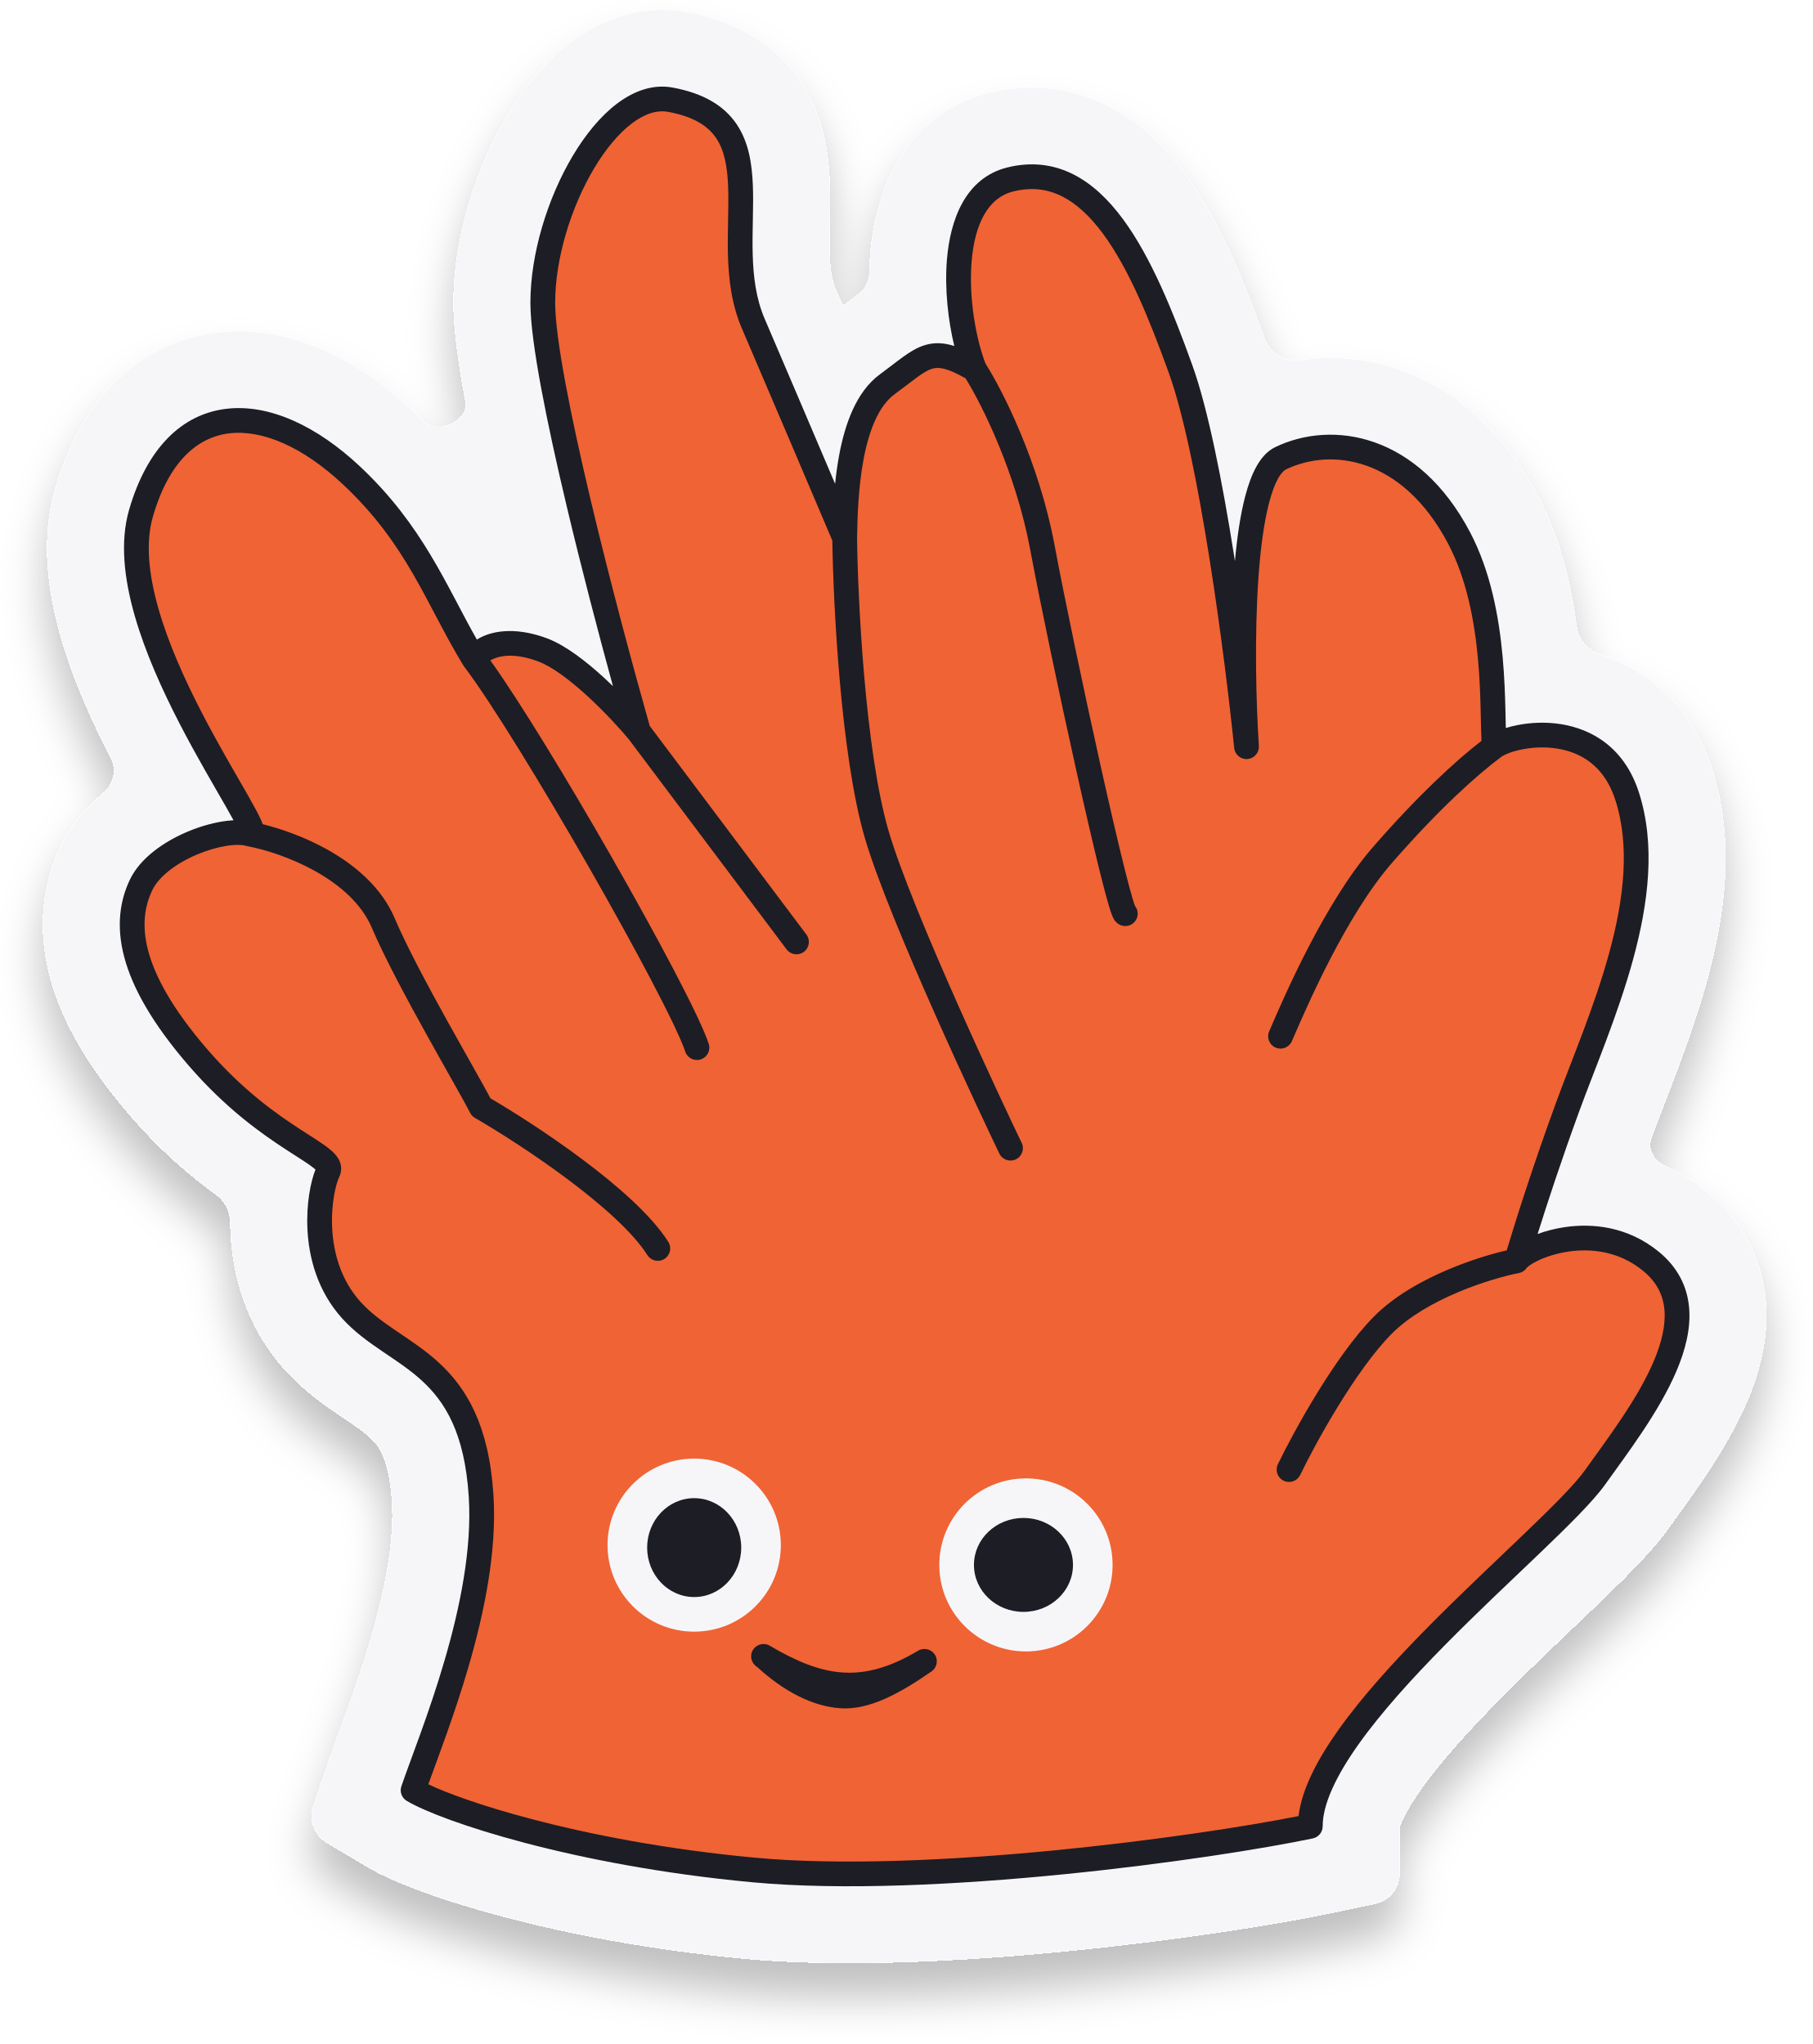
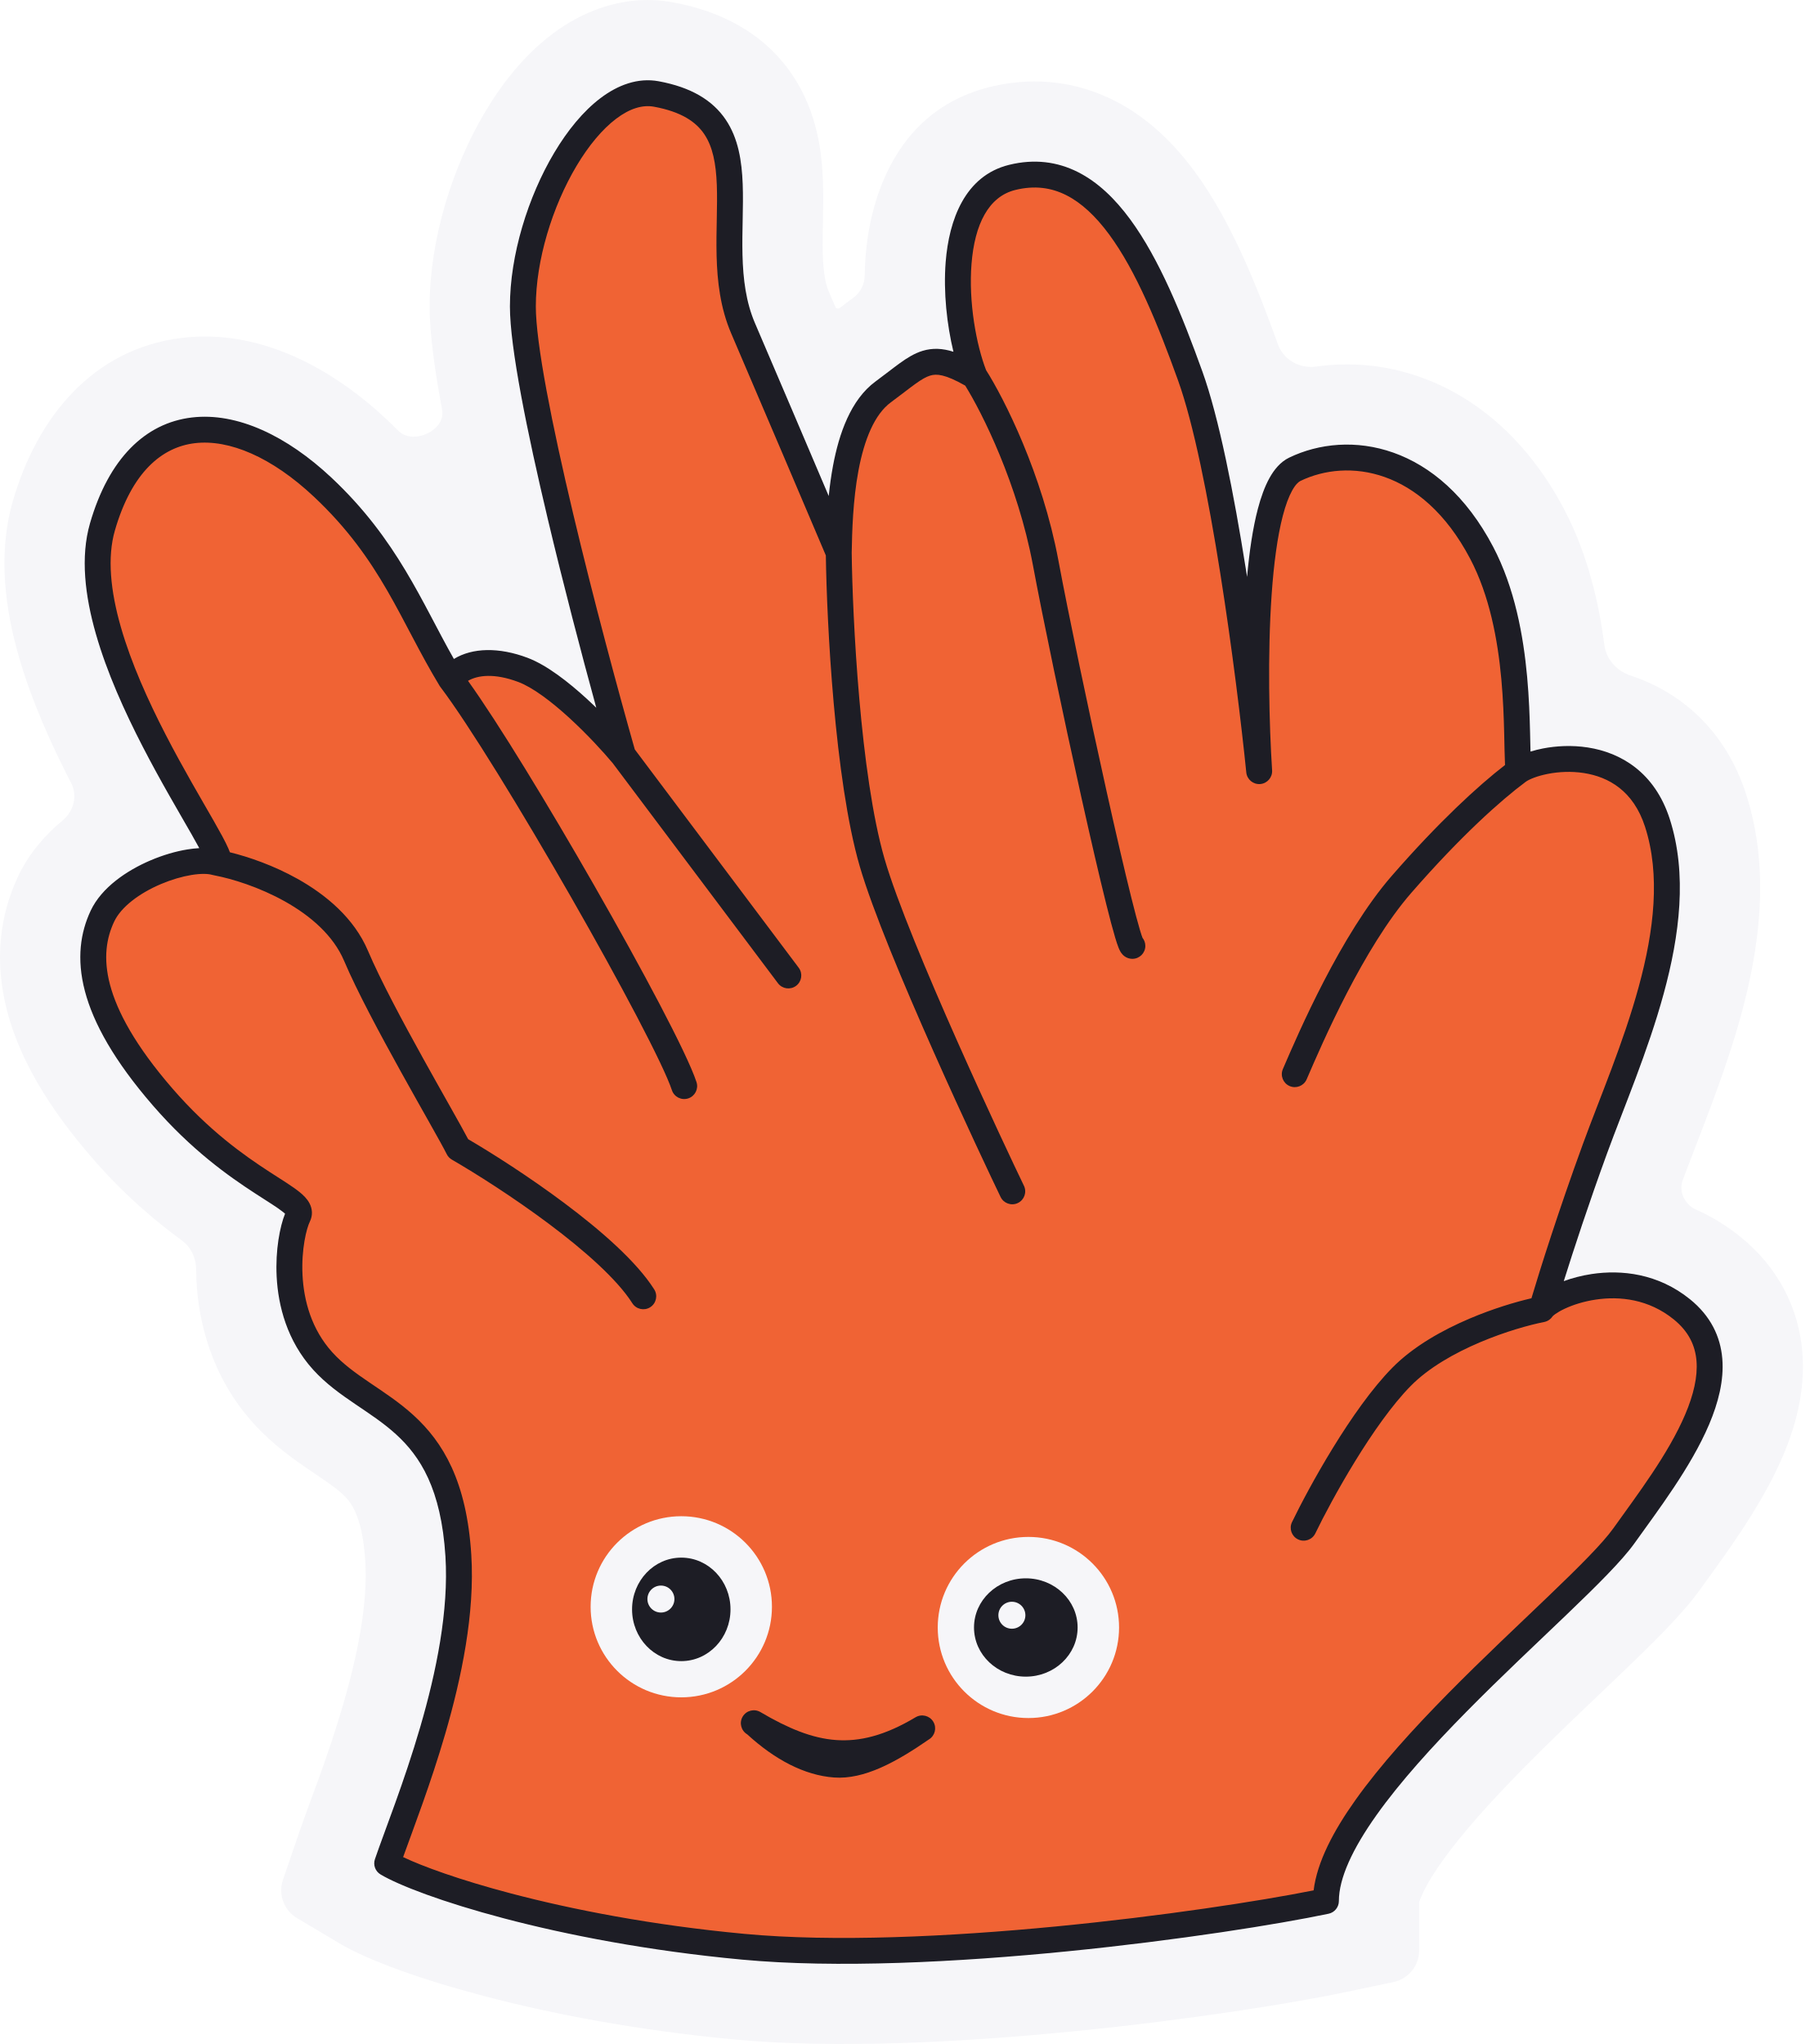
- <svg xmlns="http://www.w3.org/2000/svg" width="219" height="247" viewBox="0 0 219 247" fill="none">
-   <g filter="url(#filter0_d_2037_5227)">
-     <path d="M82.673 1.426C76.946 0.466 72.13 2.732 68.934 5.151C65.687 7.608 63.144 10.886 61.237 14.085C57.458 20.424 54.809 28.78 54.809 36.582C54.809 39.91 55.466 44.285 56.252 48.525C56.691 50.892 52.886 52.642 51.191 50.931C50.751 50.487 50.298 50.046 49.833 49.609C43.771 43.92 35.403 39.119 26.259 40.204C15.903 41.432 9.47 49.415 6.684 59.048C4.85 65.393 5.91 71.892 7.364 76.966C8.876 82.24 11.231 87.371 13.424 91.625C14.18 93.09 13.701 94.876 12.429 95.926C10.433 97.575 8.558 99.697 7.288 102.388C5.194 106.827 4.488 112.111 6.038 117.992C7.502 123.543 10.831 129.107 15.819 134.869C19.543 139.171 23.172 142.207 26.172 144.394C27.235 145.169 27.838 146.42 27.847 147.734C27.849 148.17 27.862 148.606 27.884 149.04C28.126 153.841 29.613 160.173 34.47 165.54C36.765 168.076 39.317 169.828 40.986 170.961C42.913 172.269 43.824 172.866 44.674 173.641C45.503 174.396 47.023 175.804 47.381 181.476C47.674 186.116 46.589 191.949 44.822 198.009C43.019 204.194 41.093 208.849 39.72 212.855L37.874 218.242C37.302 219.914 37.979 221.757 39.499 222.662L44.396 225.576C47.689 227.535 53.801 229.741 61.065 231.654C68.703 233.666 78.597 235.608 90.002 236.675C113.185 238.843 148.509 233.741 160.52 231.218L166.102 230.046C167.833 229.682 169.073 228.156 169.073 226.389V220.694C169.073 221.155 169.091 219.809 171.706 216.128C174.009 212.887 177.328 209.196 181.164 205.307C184.987 201.43 188.922 197.75 192.526 194.295C195.738 191.217 199.429 187.642 201.496 184.744C203.781 181.538 208.472 175.43 211.08 169.297C212.431 166.119 213.7 161.917 213.316 157.303C212.894 152.224 210.529 147.529 206.18 144.011C204.516 142.666 202.792 141.637 201.06 140.865C199.756 140.284 199.011 138.823 199.501 137.483C201.139 132.997 204.307 125.5 206.26 118.338C208.24 111.079 209.718 101.845 206.824 92.891C204.355 85.249 199.015 81.023 193.49 79.198C191.91 78.675 190.681 77.35 190.465 75.701C189.844 70.938 188.581 65.267 185.818 60.012C181.806 52.383 176.015 47.147 169.191 44.731C165.154 43.301 161.044 42.969 157.195 43.52C155.308 43.791 153.413 42.758 152.768 40.967C150.486 34.627 147.472 26.866 143.152 21.006C140.926 17.986 137.904 14.836 133.82 12.784C129.608 10.668 124.87 10.035 119.989 11.124L119.516 11.235L118.986 11.373C107.98 14.395 105.588 25.279 105.156 30.695C105.093 31.475 105.058 32.263 105.046 33.053C105.03 34.067 104.521 35.013 103.697 35.606C103.149 36 102.595 36.425 102.166 36.754C101.992 36.887 101.74 36.82 101.654 36.619C101.398 36.022 101.148 35.437 100.904 34.868C100.529 33.996 100.263 32.69 100.206 30.418C100.177 29.284 100.2 28.125 100.228 26.695C100.254 25.366 100.287 23.723 100.226 22.09C100.109 19.014 99.643 14.202 96.676 9.819C93.398 4.976 88.388 2.479 82.947 1.474L82.673 1.426Z" fill="#F6F6F9" />
-     <path d="M91.006 225.967C112.583 227.985 146.66 223.139 158.304 220.694C158.304 208.223 187.33 186.073 192.724 178.506C198.118 170.94 207.622 159.017 199.402 152.368C192.827 147.049 184.248 150.763 183.22 152.368C183.991 149.693 186.302 142.234 189.385 133.797C193.238 123.25 200.43 108.117 196.577 96.195C193.495 86.657 183.01 88.475 180.527 90.233C180.185 86.183 181.011 74 176.285 65.013C170.377 53.778 160.873 52.402 154.708 55.383C149.777 57.767 149.914 79.61 150.599 90.233C149.485 79.304 146.335 54.878 142.636 44.607C138.012 31.767 132.361 19.156 122.087 21.678C113.867 23.696 115.237 38.34 117.72 44.607C112.459 41.536 111.688 43.141 107.189 46.441C102.412 49.944 102.137 60.198 102.051 65.013C99.911 59.968 94.705 47.725 91.006 39.104C86.383 28.328 94.859 14.61 80.989 12.049C73.54 10.673 65.577 25.347 65.577 36.582C65.577 45.57 73.283 74.872 77.136 88.399C74.91 85.724 69.481 80.007 65.577 78.54C61.673 77.073 58.651 77.762 57.233 79.596C52.867 72.399 50.473 64.967 42.459 57.446C32.442 48.046 21.14 47.816 17.03 62.032C12.985 76.024 32.58 100.899 30.258 100.804C30.215 100.796 30.172 100.788 30.13 100.78C27.047 99.863 19.085 102.614 17.03 106.971C14.975 111.327 15.232 117.747 23.965 127.835C32.699 137.924 40.661 139.529 39.634 141.592C38.606 143.656 37.065 152.368 42.459 158.33C47.853 164.291 57.1 164.52 58.128 180.799C58.95 193.822 52.135 209.841 49.908 216.338C53.761 218.63 69.43 223.95 91.006 225.967Z" fill="#F06334" />
-     <path d="M67.073 36.582C67.073 31.268 68.972 25.052 71.774 20.35C73.173 18.004 74.749 16.117 76.341 14.912C77.933 13.707 79.408 13.276 80.716 13.518C83.91 14.107 85.573 15.284 86.516 16.678C87.503 18.136 87.877 20.077 87.97 22.552C88.017 23.776 87.994 25.072 87.967 26.453C87.94 27.821 87.909 29.268 87.946 30.728C88.02 33.649 88.367 36.745 89.631 39.692C93.265 48.162 98.355 60.131 100.561 65.328C100.666 72.921 101.566 91.205 104.468 101.196C105.939 106.262 109.558 114.872 113.001 122.624C116.459 130.407 119.792 137.438 120.739 139.4C121.098 140.143 121.992 140.454 122.736 140.096C123.48 139.737 123.792 138.844 123.433 138.102C122.497 136.165 119.178 129.163 115.735 121.412C112.277 113.629 108.746 105.203 107.341 100.364C104.53 90.686 103.634 72.448 103.547 65.012C103.59 62.603 103.682 58.963 104.331 55.51C104.999 51.952 106.182 49.032 108.074 47.645C108.65 47.222 109.166 46.827 109.627 46.474C110.094 46.117 110.495 45.81 110.867 45.542C111.622 44.998 112.141 44.704 112.604 44.563C113.344 44.338 114.31 44.391 116.655 45.718C118.627 48.891 122.721 57.068 124.469 66.433C125.629 72.647 127.945 83.728 130.066 93.252C131.127 98.014 132.142 102.399 132.941 105.598C133.34 107.195 133.689 108.515 133.967 109.444C134.104 109.902 134.234 110.301 134.352 110.598C134.408 110.739 134.483 110.915 134.578 111.076C134.623 111.152 134.71 111.291 134.846 111.43C134.934 111.521 135.319 111.904 135.957 111.904C136.783 111.904 137.453 111.235 137.453 110.41C137.453 110.058 137.331 109.734 137.127 109.479C137.058 109.302 136.959 109.009 136.833 108.588C136.576 107.727 136.239 106.46 135.843 104.875C135.053 101.712 134.045 97.356 132.986 92.603C130.869 83.096 128.561 72.052 127.41 65.885C125.545 55.895 121.154 47.228 119.063 43.933C117.927 40.991 117.03 36.069 117.381 31.668C117.746 27.083 119.355 23.887 122.444 23.129C124.668 22.583 126.583 22.858 128.31 23.726C130.074 24.612 131.72 26.157 133.276 28.267C136.405 32.513 138.913 38.681 141.228 45.112C143.024 50.099 144.719 58.643 146.109 67.407C147.494 76.132 148.556 84.943 149.111 90.385C149.193 91.194 149.91 91.789 150.722 91.722C151.534 91.654 152.143 90.95 152.091 90.137C151.751 84.867 151.548 76.821 152.039 69.822C152.284 66.316 152.7 63.136 153.336 60.719C153.654 59.509 154.012 58.548 154.397 57.85C154.792 57.134 155.138 56.834 155.36 56.727C158.096 55.404 161.599 55.037 165.093 56.275C168.57 57.506 172.153 60.369 174.96 65.707C177.189 69.946 178.14 75.011 178.56 79.61C178.769 81.898 178.845 84.043 178.889 85.883C178.922 87.264 178.939 88.528 178.985 89.526C175.877 91.925 171.323 96.109 165.91 102.322C160.02 109.081 155.102 120.528 153.377 124.534L153.334 124.632C153.008 125.39 153.358 126.269 154.117 126.595C154.875 126.921 155.756 126.571 156.082 125.813L156.125 125.715C157.897 121.6 162.642 110.622 168.166 104.283C173.857 97.751 178.511 93.586 181.4 91.447C181.785 91.177 182.673 90.794 183.935 90.548C185.171 90.307 186.634 90.225 188.096 90.453C190.951 90.899 193.814 92.507 195.154 96.653C196.946 102.199 196.2 108.619 194.427 115.119C192.651 121.631 189.946 127.902 187.979 133.284C185.168 140.98 182.996 147.868 182.037 151.095C180.184 151.523 177.598 152.295 174.923 153.43C171.799 154.754 168.429 156.624 165.972 159.116C161.264 163.892 156.278 173.032 154.389 176.94C154.03 177.683 154.342 178.576 155.085 178.934C155.829 179.293 156.724 178.981 157.083 178.238C158.961 174.351 163.77 165.607 168.103 161.212C170.168 159.118 173.133 157.434 176.092 156.179C179.035 154.931 181.851 154.158 183.508 153.834C183.909 153.755 184.26 153.516 184.48 153.173C184.455 153.211 184.519 153.111 184.805 152.908C185.064 152.725 185.428 152.512 185.89 152.296C186.814 151.865 188.05 151.459 189.453 151.249C192.256 150.828 195.585 151.203 198.461 153.529C200.197 154.933 200.947 156.55 201.094 158.317C201.247 160.149 200.756 162.242 199.792 164.509C197.85 169.076 194.26 173.776 191.506 177.64C190.257 179.391 187.551 182.087 184.034 185.458C180.572 188.777 176.41 192.672 172.425 196.713C168.442 200.752 164.579 204.993 161.704 209.04C159.191 212.577 157.284 216.168 156.886 219.458C144.367 221.951 111.854 226.417 91.146 224.48C80.443 223.479 71.213 221.66 64.192 219.811C58.264 218.25 53.997 216.688 51.749 215.616C52.934 212.322 54.928 207.157 56.597 201.433C58.492 194.935 60.048 187.476 59.62 180.705C59.085 172.223 56.37 167.718 52.939 164.592C51.283 163.084 49.481 161.918 47.879 160.831C46.241 159.719 44.786 158.673 43.569 157.328C41.171 154.679 40.281 151.38 40.132 148.424C39.98 145.418 40.605 142.996 40.973 142.257C41.335 141.529 41.275 140.772 40.94 140.131C40.658 139.591 40.2 139.164 39.789 138.831C38.97 138.167 37.672 137.378 36.275 136.471C33.38 134.589 29.334 131.754 25.096 126.858C20.816 121.914 18.719 117.986 17.898 114.873C17.09 111.805 17.503 109.471 18.383 107.607C19.177 105.924 21.27 104.338 23.779 103.273C24.997 102.756 26.23 102.398 27.312 102.222C28.428 102.04 29.245 102.075 29.703 102.211C29.791 102.238 29.899 102.263 30.021 102.28C32.011 102.662 35.133 103.619 38.08 105.266C41.064 106.934 43.694 109.21 44.935 112.139C46.409 115.616 49.08 120.592 51.509 124.971C53.978 129.421 56.164 133.2 56.786 134.458C56.917 134.722 57.123 134.942 57.379 135.089C60.107 136.666 64.449 139.41 68.567 142.491C72.736 145.609 76.484 148.936 78.214 151.666C78.656 152.363 79.579 152.571 80.278 152.131C80.975 151.69 81.183 150.767 80.742 150.07C78.691 146.832 74.536 143.224 70.36 140.1C66.32 137.078 62.083 134.38 59.259 132.727C58.407 131.104 56.315 127.47 54.125 123.523C51.687 119.128 49.093 114.283 47.69 110.974C46.083 107.184 42.81 104.487 39.541 102.659C36.798 101.126 33.933 100.136 31.746 99.601C31.686 99.435 31.621 99.279 31.561 99.141C31.218 98.357 30.617 97.27 29.901 96.014C28.437 93.449 26.359 89.957 24.327 86.016C22.295 82.077 20.347 77.758 19.154 73.595C17.953 69.404 17.57 65.548 18.467 62.446C20.42 55.689 23.915 52.816 27.705 52.366C31.664 51.896 36.572 53.972 41.435 58.535C49.252 65.871 51.404 72.871 55.954 80.37C55.981 80.414 56.01 80.457 56.041 80.499C59.313 84.812 65.498 94.922 71.154 104.801C73.973 109.725 76.645 114.564 78.737 118.555C80.853 122.591 82.315 125.645 82.783 127.065C83.041 127.849 83.887 128.275 84.671 128.018C85.456 127.76 85.882 126.915 85.624 126.132C85.065 124.434 83.477 121.155 81.387 117.169C79.273 113.137 76.582 108.265 73.751 103.319C68.53 94.2 62.772 84.729 59.242 79.805C60.374 79.147 62.3 78.904 65.05 79.938C66.712 80.562 68.865 82.183 70.974 84.117C73.028 86.001 74.885 88.035 75.965 89.329L95.032 114.722C95.528 115.382 96.465 115.515 97.126 115.021C97.787 114.526 97.921 113.589 97.425 112.929L78.5 87.725C76.578 80.965 73.737 70.425 71.367 60.443C70.165 55.386 69.088 50.484 68.312 46.296C67.529 42.076 67.073 38.678 67.073 36.582ZM136.453 109.002C136.456 109.003 136.459 109.004 136.462 109.005C136.459 109.004 136.456 109.003 136.453 109.002ZM136.345 108.968C136.355 108.971 136.365 108.973 136.374 108.976C136.365 108.973 136.355 108.971 136.345 108.968ZM136.133 108.927C136.171 108.931 136.208 108.937 136.243 108.944C136.207 108.937 136.17 108.931 136.133 108.927ZM135.957 108.916C136.004 108.916 136.05 108.919 136.094 108.923C136.049 108.919 136.003 108.916 135.957 108.916ZM64.081 36.582C64.081 38.979 64.587 42.615 65.37 46.839C66.159 51.096 67.249 56.05 68.456 61.132C70.253 68.701 72.319 76.581 74.053 82.911C73.709 82.578 73.356 82.245 72.997 81.916C70.86 79.957 68.346 77.985 66.103 77.142C62.818 75.907 59.747 75.969 57.611 77.282C53.911 70.768 51.089 63.495 43.483 56.357C38.328 51.52 32.576 48.78 27.352 49.4C21.96 50.039 17.749 54.159 15.593 61.617C14.467 65.51 15.016 70.011 16.279 74.417C17.549 78.851 19.597 83.368 21.668 87.385C23.739 91.4 25.871 94.984 27.302 97.493C27.657 98.114 27.961 98.658 28.211 99.123C27.756 99.146 27.291 99.199 26.831 99.274C25.489 99.492 24.025 99.922 22.609 100.523C19.853 101.694 16.937 103.661 15.676 106.334C14.501 108.826 14.016 111.88 15.005 115.634C15.983 119.342 18.381 123.668 22.834 128.812C27.329 134.005 31.631 137.017 34.644 138.975C36.201 139.987 37.247 140.618 37.904 141.151C37.992 141.222 38.062 141.282 38.115 141.332C37.523 142.799 36.991 145.526 37.145 148.574C37.316 151.98 38.353 156.018 41.35 159.331C42.83 160.966 44.553 162.184 46.198 163.301C47.879 164.442 49.464 165.469 50.923 166.798C53.72 169.346 56.143 173.096 56.635 180.893C57.029 187.144 55.589 194.207 53.725 200.598C51.856 207.007 49.642 212.5 48.493 215.854C48.264 216.522 48.535 217.259 49.142 217.62C51.259 218.88 56.31 220.825 63.429 222.7C70.6 224.588 79.993 226.437 90.867 227.454C112.666 229.492 146.917 224.612 158.612 222.156C159.304 222.01 159.8 221.4 159.8 220.693C159.8 218.073 161.365 214.68 164.144 210.769C166.879 206.919 170.609 202.811 174.557 198.809C178.502 194.807 182.609 190.966 186.106 187.614C189.548 184.314 192.494 181.404 193.942 179.372C196.582 175.669 200.441 170.625 202.545 165.677C203.604 163.187 204.284 160.58 204.076 158.07C203.861 155.495 202.717 153.128 200.344 151.208C196.644 148.215 192.395 147.786 189.008 148.295C187.823 148.472 186.726 148.767 185.77 149.116C186.902 145.498 188.66 140.138 190.79 134.308C192.676 129.144 195.494 122.575 197.313 115.904C199.137 109.219 200.061 102.112 198 95.736C196.257 90.344 192.337 88.092 188.558 87.502C186.704 87.213 184.888 87.319 183.363 87.615C182.865 87.713 182.382 87.833 181.928 87.973C181.913 87.337 181.899 86.615 181.88 85.811C181.835 83.948 181.757 81.726 181.539 79.339C181.105 74.587 180.106 69.067 177.608 64.318C174.508 58.421 170.386 54.979 166.092 53.459C161.817 51.945 157.485 52.38 154.057 54.038C153.045 54.527 152.316 55.432 151.778 56.408C151.229 57.402 150.795 58.622 150.443 59.961C149.858 62.186 149.461 64.901 149.2 67.807C149.155 67.518 149.11 67.229 149.064 66.939C147.676 58.19 145.946 49.385 144.043 44.101C141.735 37.692 139.104 31.135 135.684 26.496C133.965 24.164 131.983 22.227 129.653 21.057C127.287 19.868 124.643 19.513 121.73 20.228C116.599 21.487 114.783 26.622 114.399 31.43C114.119 34.942 114.547 38.721 115.294 41.812C114.035 41.411 112.893 41.353 111.733 41.706C110.783 41.995 109.937 42.529 109.118 43.118C108.703 43.417 108.265 43.753 107.807 44.103C107.344 44.457 106.851 44.834 106.303 45.237C103.418 47.352 102.076 51.311 101.391 54.959C101.171 56.132 101.011 57.318 100.894 58.468C98.385 52.569 95.005 44.631 92.381 38.515C91.333 36.074 91.006 33.415 90.936 30.653C90.901 29.272 90.93 27.895 90.957 26.512C90.984 25.144 91.009 23.763 90.959 22.439C90.86 19.818 90.464 17.176 88.995 15.005C87.482 12.77 85.002 11.271 81.26 10.58C78.844 10.134 76.53 11.021 74.535 12.531C72.539 14.041 70.727 16.267 69.204 18.822C66.163 23.922 64.081 30.661 64.081 36.582ZM136.264 108.948C136.292 108.954 136.319 108.961 136.345 108.968C136.318 108.961 136.292 108.954 136.264 108.948Z" fill="#1D1D25" />
-     <ellipse cx="10.469" cy="10.456" rx="10.469" ry="10.456" transform="matrix(-1 0 0 1 134.419 178.65)" fill="#F6F6F9" />
-     <ellipse cx="10.469" cy="10.456" rx="10.469" ry="10.456" transform="matrix(-1 0 0 1 94.3374 176.26)" fill="#F6F6F9" />
-     <ellipse cx="5.683" cy="5.975" rx="5.683" ry="5.975" transform="matrix(-1 0 0 1 89.5513 181.04)" fill="#1D1D25" />
-     <ellipse cx="5.982" cy="5.676" rx="5.982" ry="5.676" transform="matrix(-1 0 0 1 129.633 183.43)" fill="#1D1D25" />
-     <path d="M93.003 198.872C92.292 198.453 91.375 198.689 90.955 199.4C90.535 200.11 90.772 201.026 91.483 201.445C94.636 204.336 98.074 206.179 101.516 206.427C104.995 206.679 108.695 204.635 112.455 202.037C113.163 201.613 113.393 200.696 112.969 199.988C112.544 199.281 111.625 199.051 110.917 199.475C107.375 201.595 104.463 202.298 101.736 202.101C98.971 201.901 96.216 200.766 93.003 198.872Z" fill="#1D1D25" />
-   </g>
-   <defs>
-     <filter id="filter0_d_2037_5227" x="0" y="-0.003" width="218.586" height="246.402" filterUnits="userSpaceOnUse" color-interpolation-filters="sRGB">
-       <feFlood flood-opacity="0" result="BackgroundImageFix" />
-       <feColorMatrix in="SourceAlpha" type="matrix" values="0 0 0 0 0 0 0 0 0 0 0 0 0 0 0 0 0 0 127 0" result="hardAlpha" />
-       <feOffset dy="4" />
-       <feGaussianBlur stdDeviation="2.6" />
-       <feComposite in2="hardAlpha" operator="out" />
-       <feColorMatrix type="matrix" values="0 0 0 0 0 0 0 0 0 0 0 0 0 0 0 0 0 0 0.25 0" />
-       <feBlend mode="normal" in2="BackgroundImageFix" result="effect1_dropShadow_2037_5227" />
-       <feBlend mode="normal" in="SourceGraphic" in2="effect1_dropShadow_2037_5227" result="shape" />
-     </filter>
-   </defs>
+ <svg xmlns="http://www.w3.org/2000/svg" width="209" height="236" viewBox="0 0 209 236" fill="none">
+   <path d="M77.473 0.229C71.745 -0.731 66.93 1.535 63.734 3.954C60.487 6.411 57.944 9.689 56.037 12.888C52.258 19.227 49.609 27.583 49.609 35.385C49.609 38.713 50.266 43.088 51.052 47.328C51.491 49.694 47.686 51.445 45.991 49.734C45.551 49.29 45.098 48.849 44.632 48.412C38.57 42.723 30.203 37.922 21.059 39.007C10.703 40.235 4.269 48.218 1.484 57.851C-0.35 64.196 0.71 70.695 2.164 75.769C3.676 81.043 6.031 86.174 8.224 90.428C8.98 91.892 8.501 93.679 7.229 94.729C5.232 96.378 3.358 98.5 2.088 101.191C-0.006 105.63 -0.712 110.914 0.838 116.795C2.301 122.346 5.631 127.91 10.619 133.672C14.343 137.974 17.972 141.01 20.972 143.197C22.035 143.972 22.638 145.223 22.646 146.537C22.649 146.973 22.662 147.409 22.683 147.843C22.926 152.644 24.413 158.976 29.27 164.343C31.565 166.879 34.116 168.631 35.786 169.764C37.713 171.072 38.623 171.669 39.474 172.444C40.303 173.199 41.823 174.607 42.181 180.279C42.474 184.919 41.389 190.752 39.622 196.812C37.818 202.997 35.893 207.652 34.52 211.658L32.674 217.045C32.101 218.717 32.779 220.56 34.299 221.465L39.196 224.379C42.489 226.338 48.6 228.544 55.865 230.457C63.503 232.469 73.397 234.411 84.802 235.478C107.985 237.646 143.309 232.544 155.32 230.021L160.901 228.849C162.633 228.485 163.872 226.959 163.872 225.192V219.497C163.872 219.958 163.89 218.612 166.505 214.931C168.809 211.69 172.128 207.999 175.963 204.11C179.787 200.232 183.722 196.553 187.326 193.098C190.538 190.02 194.229 186.445 196.296 183.547C198.581 180.341 203.272 174.233 205.88 168.1C207.231 164.922 208.5 160.72 208.116 156.106C207.693 151.027 205.328 146.332 200.98 142.814C199.316 141.469 197.592 140.44 195.86 139.668C194.555 139.087 193.811 137.626 194.301 136.286C195.939 131.8 199.106 124.303 201.06 117.141C203.04 109.882 204.518 100.648 201.624 91.694C199.155 84.052 193.814 79.826 188.29 78.001C186.709 77.478 185.48 76.153 185.265 74.504C184.643 69.741 183.381 64.07 180.618 58.815C176.606 51.187 170.814 45.95 163.991 43.534C159.954 42.104 155.844 41.772 151.994 42.323C150.108 42.594 148.213 41.561 147.568 39.77C145.285 33.43 142.271 25.669 137.952 19.809C135.725 16.789 132.704 13.639 128.62 11.587C124.407 9.471 119.67 8.838 114.789 9.927L114.316 10.038L113.786 10.176C102.78 13.198 100.388 24.082 99.956 29.498C99.893 30.278 99.857 31.066 99.845 31.856C99.83 32.87 99.321 33.816 98.497 34.409C97.948 34.803 97.395 35.228 96.966 35.557C96.792 35.69 96.54 35.623 96.454 35.422C96.198 34.825 95.948 34.24 95.704 33.671C95.329 32.799 95.063 31.493 95.005 29.221C94.977 28.087 94.999 26.928 95.028 25.498C95.054 24.169 95.087 22.526 95.025 20.893C94.909 17.817 94.442 13.005 91.476 8.622C88.198 3.779 83.188 1.282 77.747 0.277L77.473 0.229Z" fill="#F6F6F9" />
+   <path d="M85.806 224.77C107.383 226.788 141.46 221.942 153.104 219.497C153.104 207.026 182.13 184.875 187.524 177.309C192.918 169.743 202.422 157.82 194.202 151.171C187.627 145.852 179.047 149.566 178.02 151.171C178.79 148.496 181.102 141.037 184.185 132.6C188.038 122.053 195.23 106.92 191.377 94.998C188.294 85.46 177.81 87.278 175.327 89.036C174.985 84.986 175.811 72.803 171.085 63.816C165.177 52.581 155.673 51.205 149.508 54.186C144.576 56.57 144.713 78.413 145.398 89.036C144.285 78.107 141.134 53.681 137.436 43.41C132.812 30.57 127.161 17.959 116.887 20.482C108.667 22.499 110.037 37.142 112.52 43.41C107.259 40.339 106.488 41.944 101.988 45.244C97.212 48.747 96.937 59.001 96.851 63.816C94.711 58.771 89.505 46.528 85.806 37.907C81.183 27.131 89.659 13.413 75.788 10.852C68.34 9.476 60.377 24.15 60.377 35.385C60.377 44.373 68.083 73.675 71.936 87.202C69.709 84.527 64.281 78.81 60.377 77.343C56.472 75.876 53.45 76.565 52.033 78.399C47.666 71.202 45.273 63.77 37.259 56.249C27.241 46.849 15.939 46.619 11.83 60.835C7.784 74.827 27.38 99.702 25.058 99.607C25.015 99.599 24.972 99.591 24.93 99.583C21.847 98.666 13.884 101.417 11.83 105.774C9.775 110.13 10.032 116.55 18.765 126.638C27.498 136.727 35.461 138.332 34.434 140.395C33.406 142.459 31.865 151.171 37.259 157.133C42.653 163.094 51.9 163.323 52.928 179.602C53.75 192.625 46.934 208.644 44.708 215.14C48.561 217.433 64.23 222.753 85.806 224.77Z" fill="#F06334" />
+   <path d="M61.872 35.385C61.872 30.071 63.771 23.855 66.574 19.153C67.973 16.807 69.549 14.92 71.141 13.715C72.733 12.51 74.207 12.079 75.516 12.321C78.71 12.91 80.373 14.087 81.316 15.481C82.303 16.938 82.677 18.88 82.77 21.355C82.817 22.579 82.794 23.875 82.767 25.256C82.74 26.624 82.709 28.071 82.746 29.531C82.82 32.452 83.167 35.548 84.431 38.495C88.065 46.965 93.155 58.934 95.361 64.131C95.466 71.724 96.366 90.008 99.268 99.999C100.739 105.065 104.357 113.675 107.801 121.427C111.259 129.21 114.591 136.241 115.539 138.203C115.898 138.946 116.792 139.257 117.536 138.899C118.28 138.54 118.592 137.647 118.233 136.904C117.297 134.968 113.978 127.966 110.535 120.215C107.077 112.432 103.546 104.006 102.14 99.167C99.329 89.489 98.434 71.251 98.347 63.815C98.39 61.406 98.482 57.766 99.13 54.313C99.799 50.755 100.982 47.835 102.874 46.448C103.45 46.025 103.966 45.63 104.427 45.277C104.893 44.919 105.295 44.613 105.667 44.345C106.422 43.801 106.941 43.507 107.404 43.366C108.144 43.141 109.11 43.194 111.454 44.521C113.426 47.694 117.52 55.871 119.269 65.236C120.429 71.45 122.745 82.531 124.866 92.055C125.927 96.817 126.941 101.202 127.741 104.401C128.139 105.998 128.489 107.318 128.767 108.247C128.904 108.705 129.034 109.103 129.152 109.401C129.208 109.542 129.283 109.718 129.378 109.879C129.423 109.955 129.51 110.094 129.646 110.233C129.734 110.324 130.119 110.707 130.757 110.707C131.583 110.707 132.252 110.038 132.252 109.213C132.252 108.861 132.131 108.537 131.926 108.282C131.857 108.105 131.759 107.812 131.633 107.391C131.375 106.529 131.039 105.263 130.643 103.678C129.853 100.515 128.845 96.159 127.786 91.406C125.669 81.899 123.361 70.854 122.21 64.688C120.344 54.698 115.953 46.031 113.863 42.736C112.726 39.794 111.83 34.872 112.181 30.471C112.546 25.886 114.154 22.69 117.243 21.932C119.468 21.386 121.382 21.661 123.11 22.529C124.873 23.415 126.52 24.96 128.075 27.07C131.205 31.316 133.712 37.484 136.028 43.915C137.824 48.902 139.519 57.446 140.909 66.21C142.293 74.935 143.356 83.746 143.91 89.188C143.993 89.997 144.709 90.592 145.522 90.525C146.334 90.457 146.943 89.753 146.89 88.94C146.551 83.67 146.348 75.624 146.838 68.625C147.084 65.119 147.5 61.94 148.135 59.522C148.453 58.312 148.812 57.351 149.197 56.653C149.592 55.937 149.938 55.637 150.16 55.53C152.896 54.207 156.399 53.84 159.893 55.078C163.37 56.309 166.953 59.172 169.76 64.51C171.989 68.749 172.94 73.814 173.36 78.413C173.569 80.701 173.645 82.846 173.689 84.686C173.722 86.067 173.739 87.331 173.785 88.329C170.677 90.728 166.122 94.912 160.709 101.125C154.82 107.884 149.902 119.331 148.176 123.337L148.134 123.435C147.808 124.193 148.158 125.072 148.917 125.398C149.675 125.724 150.555 125.374 150.882 124.616L150.924 124.518C152.697 120.403 157.442 109.425 162.966 103.086C168.657 96.554 173.311 92.389 176.2 90.249C176.585 89.98 177.473 89.597 178.735 89.351C179.97 89.11 181.434 89.028 182.896 89.256C185.751 89.702 188.614 91.31 189.953 95.456C191.745 101.002 191 107.422 189.227 113.922C187.451 120.434 184.746 126.705 182.779 132.087C179.968 139.783 177.796 146.671 176.837 149.898C174.983 150.326 172.398 151.098 169.723 152.232C166.598 153.557 163.228 155.427 160.772 157.919C156.064 162.695 151.077 171.835 149.189 175.743C148.83 176.486 149.141 177.379 149.885 177.737C150.629 178.096 151.524 177.784 151.883 177.041C153.761 173.154 158.57 164.41 162.903 160.015C164.967 157.921 167.933 156.237 170.892 154.982C173.835 153.734 176.651 152.961 178.308 152.637C178.708 152.558 179.06 152.319 179.28 151.976C179.255 152.014 179.319 151.914 179.605 151.711C179.864 151.528 180.228 151.315 180.69 151.099C181.614 150.668 182.85 150.262 184.253 150.052C187.056 149.631 190.385 150.006 193.261 152.332C194.997 153.736 195.747 155.353 195.894 157.12C196.047 158.952 195.556 161.045 194.591 163.312C192.65 167.879 189.06 172.579 186.306 176.442C185.057 178.194 182.351 180.89 178.834 184.261C175.372 187.58 171.21 191.475 167.225 195.516C163.242 199.555 159.379 203.796 156.504 207.843C153.99 211.38 152.084 214.971 151.686 218.261C139.167 220.754 106.654 225.22 85.945 223.283C75.243 222.282 66.013 220.463 58.992 218.614C53.064 217.053 48.797 215.491 46.548 214.419C47.733 211.125 49.728 205.96 51.397 200.236C53.292 193.738 54.847 186.279 54.42 179.508C53.885 171.026 51.17 166.521 47.739 163.395C46.083 161.887 44.281 160.721 42.679 159.634C41.041 158.522 39.585 157.476 38.368 156.131C35.971 153.482 35.081 150.183 34.932 147.227C34.78 144.221 35.405 141.799 35.773 141.06C36.135 140.332 36.075 139.575 35.739 138.934C35.457 138.394 35 137.967 34.589 137.634C33.77 136.97 32.471 136.181 31.075 135.274C28.18 133.392 24.134 130.557 19.896 125.661C15.616 120.717 13.519 116.789 12.698 113.676C11.889 110.608 12.303 108.274 13.182 106.41C13.976 104.727 16.07 103.141 18.579 102.076C19.797 101.559 21.029 101.201 22.111 101.025C23.228 100.843 24.045 100.878 24.503 101.014C24.591 101.041 24.699 101.066 24.82 101.083C26.811 101.465 29.933 102.422 32.88 104.069C35.864 105.737 38.493 108.013 39.735 110.942C41.209 114.419 43.88 119.395 46.309 123.774C48.778 128.224 50.964 132.003 51.586 133.261C51.717 133.525 51.923 133.744 52.178 133.892C54.907 135.469 59.249 138.213 63.367 141.294C67.535 144.412 71.284 147.739 73.014 150.469C73.455 151.166 74.379 151.374 75.077 150.934C75.775 150.493 75.983 149.57 75.542 148.873C73.491 145.635 69.335 142.027 65.16 138.903C61.12 135.881 56.883 133.183 54.059 131.53C53.207 129.907 51.114 126.273 48.925 122.326C46.487 117.931 43.892 113.086 42.489 109.777C40.883 105.987 37.61 103.29 34.341 101.462C31.598 99.929 28.733 98.939 26.546 98.404C26.486 98.238 26.421 98.082 26.36 97.944C26.017 97.16 25.417 96.073 24.701 94.817C23.237 92.251 21.159 88.76 19.127 84.819C17.095 80.879 15.147 76.561 13.954 72.398C12.753 68.207 12.369 64.351 13.266 61.249C15.22 54.492 18.715 51.618 22.505 51.169C26.464 50.699 31.372 52.775 36.235 57.338C44.052 64.674 46.204 71.674 50.754 79.173C50.78 79.217 50.809 79.26 50.841 79.302C54.113 83.615 60.297 93.725 65.954 103.604C68.773 108.528 71.445 113.367 73.537 117.357C75.653 121.394 77.115 124.448 77.583 125.868C77.841 126.652 78.687 127.078 79.471 126.821C80.256 126.563 80.682 125.718 80.424 124.935C79.865 123.237 78.276 119.958 76.187 115.972C74.073 111.94 71.382 107.068 68.55 102.122C63.33 93.003 57.572 83.532 54.041 78.608C55.174 77.95 57.099 77.707 59.85 78.741C61.512 79.365 63.664 80.986 65.774 82.92C67.828 84.804 69.685 86.838 70.765 88.132L89.832 113.525C90.328 114.185 91.265 114.318 91.926 113.823C92.587 113.329 92.721 112.392 92.225 111.732L73.299 86.528C71.378 79.767 68.537 69.228 66.166 59.246C64.965 54.189 63.888 49.287 63.111 45.099C62.329 40.879 61.872 37.481 61.872 35.385ZM131.253 107.805C131.256 107.806 131.259 107.807 131.262 107.808C131.259 107.807 131.256 107.806 131.253 107.805ZM131.145 107.771C131.155 107.774 131.164 107.776 131.174 107.779C131.164 107.776 131.155 107.774 131.145 107.771ZM130.933 107.73C130.971 107.734 131.008 107.74 131.043 107.747C131.007 107.74 130.97 107.734 130.933 107.73ZM130.757 107.719C130.804 107.719 130.85 107.722 130.894 107.726C130.849 107.722 130.803 107.719 130.757 107.719ZM58.881 35.385C58.881 37.782 59.387 41.417 60.17 45.642C60.959 49.898 62.049 54.853 63.256 59.935C65.053 67.504 67.118 75.384 68.853 81.714C68.508 81.381 68.156 81.048 67.797 80.719C65.659 78.76 63.145 76.788 60.903 75.945C57.618 74.71 54.547 74.772 52.411 76.085C48.711 69.571 45.889 62.298 38.283 55.16C33.128 50.323 27.376 47.583 22.152 48.203C16.76 48.842 12.549 52.962 10.393 60.42C9.267 64.314 9.816 68.814 11.079 73.22C12.349 77.654 14.397 82.171 16.468 86.187C18.538 90.203 20.671 93.787 22.102 96.296C22.457 96.917 22.761 97.461 23.011 97.926C22.556 97.949 22.091 98.002 21.631 98.077C20.288 98.295 18.825 98.725 17.409 99.326C14.652 100.497 11.737 102.464 10.476 105.137C9.301 107.629 8.816 110.683 9.805 114.437C10.782 118.145 13.181 122.471 17.633 127.615C22.129 132.808 26.431 135.82 29.443 137.778C31.001 138.79 32.047 139.421 32.704 139.954C32.792 140.025 32.862 140.085 32.915 140.135C32.323 141.602 31.791 144.329 31.944 147.377C32.116 150.783 33.153 154.821 36.149 158.134C37.629 159.769 39.352 160.987 40.998 162.104C42.679 163.245 44.264 164.272 45.723 165.601C48.52 168.149 50.943 171.899 51.435 179.696C51.829 185.947 50.389 193.01 48.525 199.401C46.656 205.81 44.442 211.303 43.293 214.657C43.064 215.325 43.335 216.062 43.942 216.423C46.058 217.683 51.11 219.628 58.229 221.503C65.4 223.391 74.793 225.24 85.667 226.257C107.466 228.295 141.717 223.415 153.412 220.959C154.104 220.813 154.6 220.203 154.6 219.496C154.6 216.876 156.164 213.483 158.943 209.572C161.679 205.721 165.409 201.614 169.356 197.611C173.302 193.61 177.409 189.769 180.906 186.417C184.348 183.117 187.293 180.207 188.742 178.175C191.382 174.472 195.241 169.428 197.345 164.48C198.403 161.99 199.084 159.383 198.875 156.873C198.661 154.298 197.517 151.931 195.144 150.011C191.444 147.018 187.195 146.589 183.808 147.097C182.623 147.275 181.526 147.57 180.57 147.919C181.702 144.301 183.46 138.941 185.589 133.111C187.476 127.947 190.294 121.378 192.113 114.707C193.937 108.022 194.86 100.915 192.8 94.538C191.057 89.147 187.136 86.895 183.358 86.305C181.504 86.016 179.687 86.122 178.163 86.418C177.665 86.516 177.182 86.636 176.728 86.776C176.713 86.139 176.699 85.418 176.679 84.614C176.635 82.751 176.557 80.529 176.339 78.142C175.905 73.39 174.905 67.87 172.408 63.121C169.307 57.224 165.185 53.782 160.892 52.262C156.617 50.748 152.285 51.183 148.856 52.841C147.845 53.33 147.116 54.234 146.577 55.211C146.029 56.205 145.594 57.425 145.242 58.764C144.658 60.989 144.261 63.704 144 66.61C143.955 66.321 143.91 66.032 143.864 65.743C142.476 56.993 140.746 48.188 138.843 42.904C136.535 36.495 133.904 29.938 130.484 25.299C128.765 22.967 126.783 21.03 124.453 19.86C122.087 18.671 119.442 18.316 116.53 19.031C111.399 20.29 109.582 25.425 109.199 30.233C108.919 33.745 109.346 37.524 110.094 40.615C108.835 40.214 107.692 40.156 106.532 40.509C105.583 40.798 104.737 41.332 103.918 41.921C103.503 42.22 103.065 42.556 102.607 42.906C102.144 43.26 101.651 43.638 101.103 44.04C98.218 46.155 96.876 50.114 96.191 53.762C95.971 54.935 95.811 56.121 95.694 57.271C93.185 51.373 89.805 43.434 87.18 37.318C86.133 34.877 85.806 32.218 85.736 29.456C85.701 28.075 85.73 26.698 85.757 25.315C85.784 23.947 85.809 22.566 85.759 21.242C85.66 18.621 85.264 15.979 83.794 13.808C82.281 11.572 79.802 10.074 76.06 9.383C73.644 8.937 71.33 9.824 69.335 11.334C67.339 12.844 65.527 15.07 64.004 17.625C60.963 22.725 58.881 29.464 58.881 35.385ZM131.064 107.751C131.092 107.757 131.119 107.764 131.145 107.771C131.118 107.764 131.091 107.757 131.064 107.751Z" fill="#1D1D25" />
+   <ellipse cx="10.469" cy="10.456" rx="10.469" ry="10.456" transform="matrix(-1 0 0 1 129.219 177.453)" fill="#F6F6F9" />
+   <ellipse cx="10.469" cy="10.456" rx="10.469" ry="10.456" transform="matrix(-1 0 0 1 89.1372 175.063)" fill="#F6F6F9" />
+   <ellipse cx="5.683" cy="5.975" rx="5.683" ry="5.975" transform="matrix(-1 0 0 1 84.3511 179.843)" fill="#1D1D25" />
+   <ellipse cx="5.982" cy="5.676" rx="5.982" ry="5.676" transform="matrix(-1 0 0 1 124.433 182.233)" fill="#1D1D25" />
+   <ellipse cx="1.559" cy="1.557" rx="1.559" ry="1.557" transform="matrix(-1 0 0 1 77.8755 183.07)" fill="#F6F6F9" />
+   <ellipse cx="1.559" cy="1.557" rx="1.559" ry="1.557" transform="matrix(-1 0 0 1 118.402 184.938)" fill="#F6F6F9" />
+   <path d="M87.803 197.675C87.092 197.256 86.175 197.492 85.755 198.203C85.335 198.913 85.572 199.829 86.283 200.248C89.436 203.139 92.874 204.982 96.316 205.23C99.795 205.482 103.494 203.438 107.254 200.84C107.963 200.416 108.193 199.499 107.769 198.791C107.344 198.084 106.425 197.854 105.717 198.278C102.175 200.398 99.263 201.101 96.536 200.904C93.771 200.704 91.016 199.569 87.803 197.675Z" fill="#1D1D25" />
</svg>
